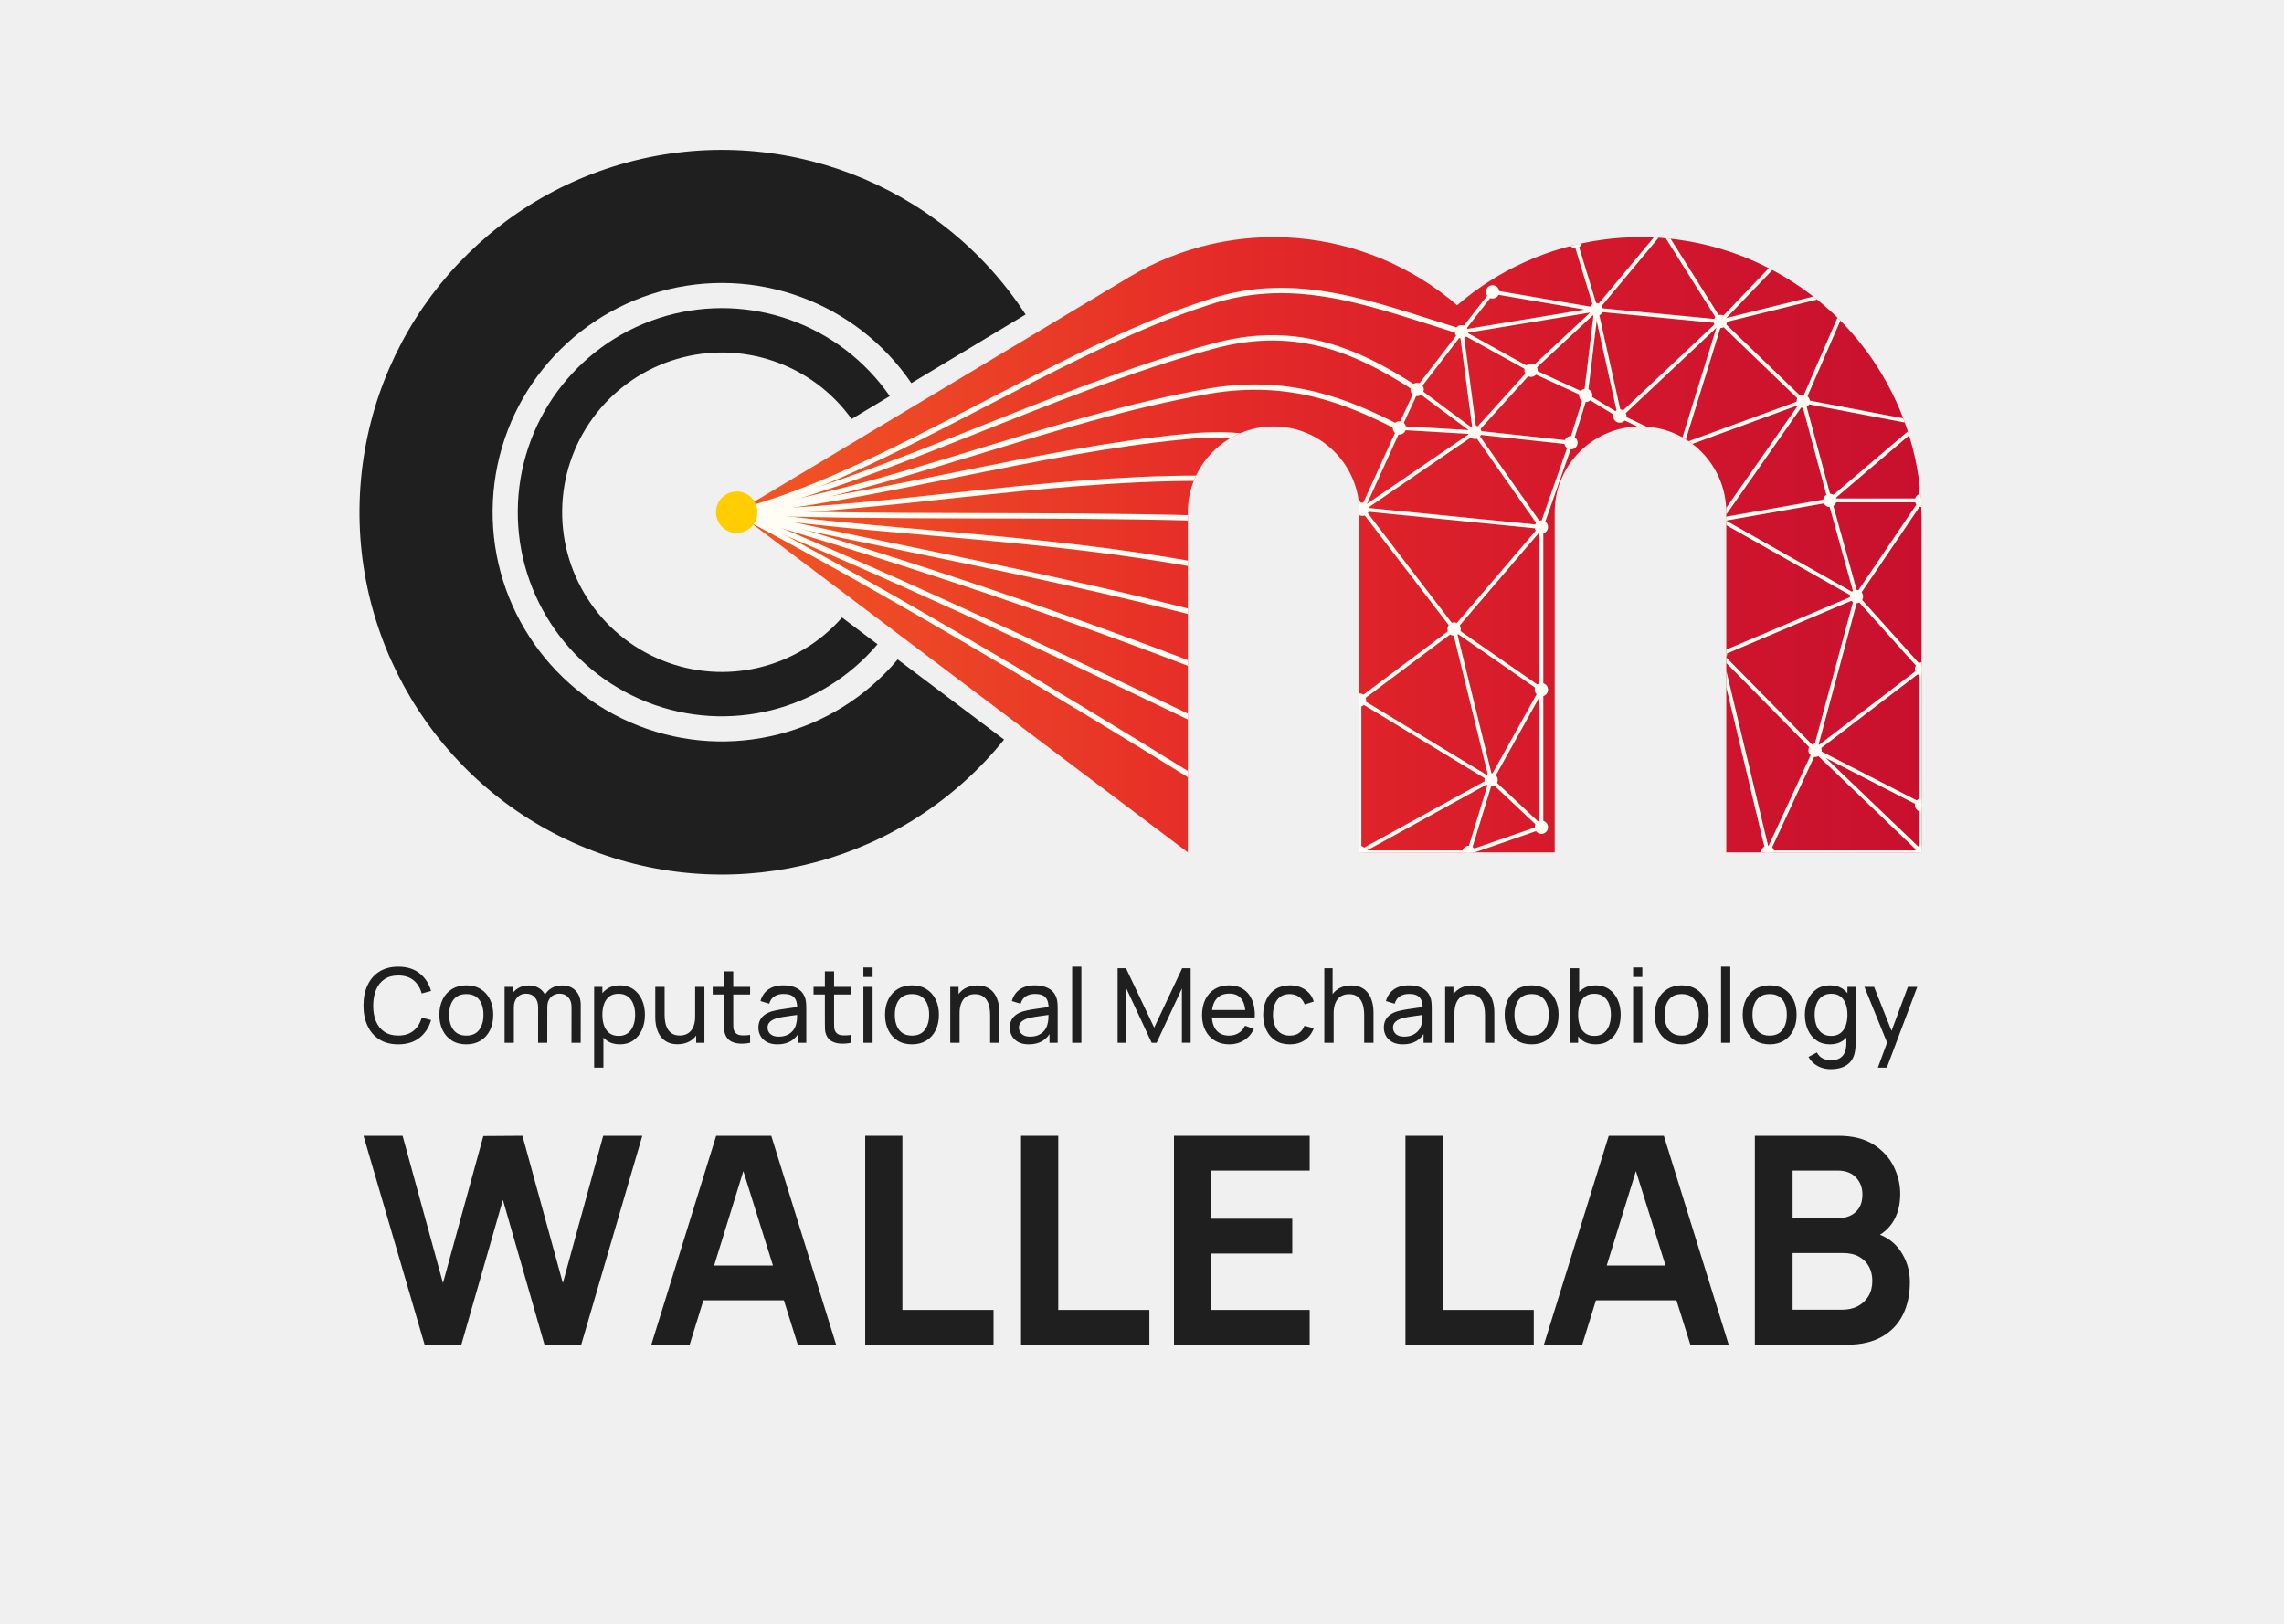
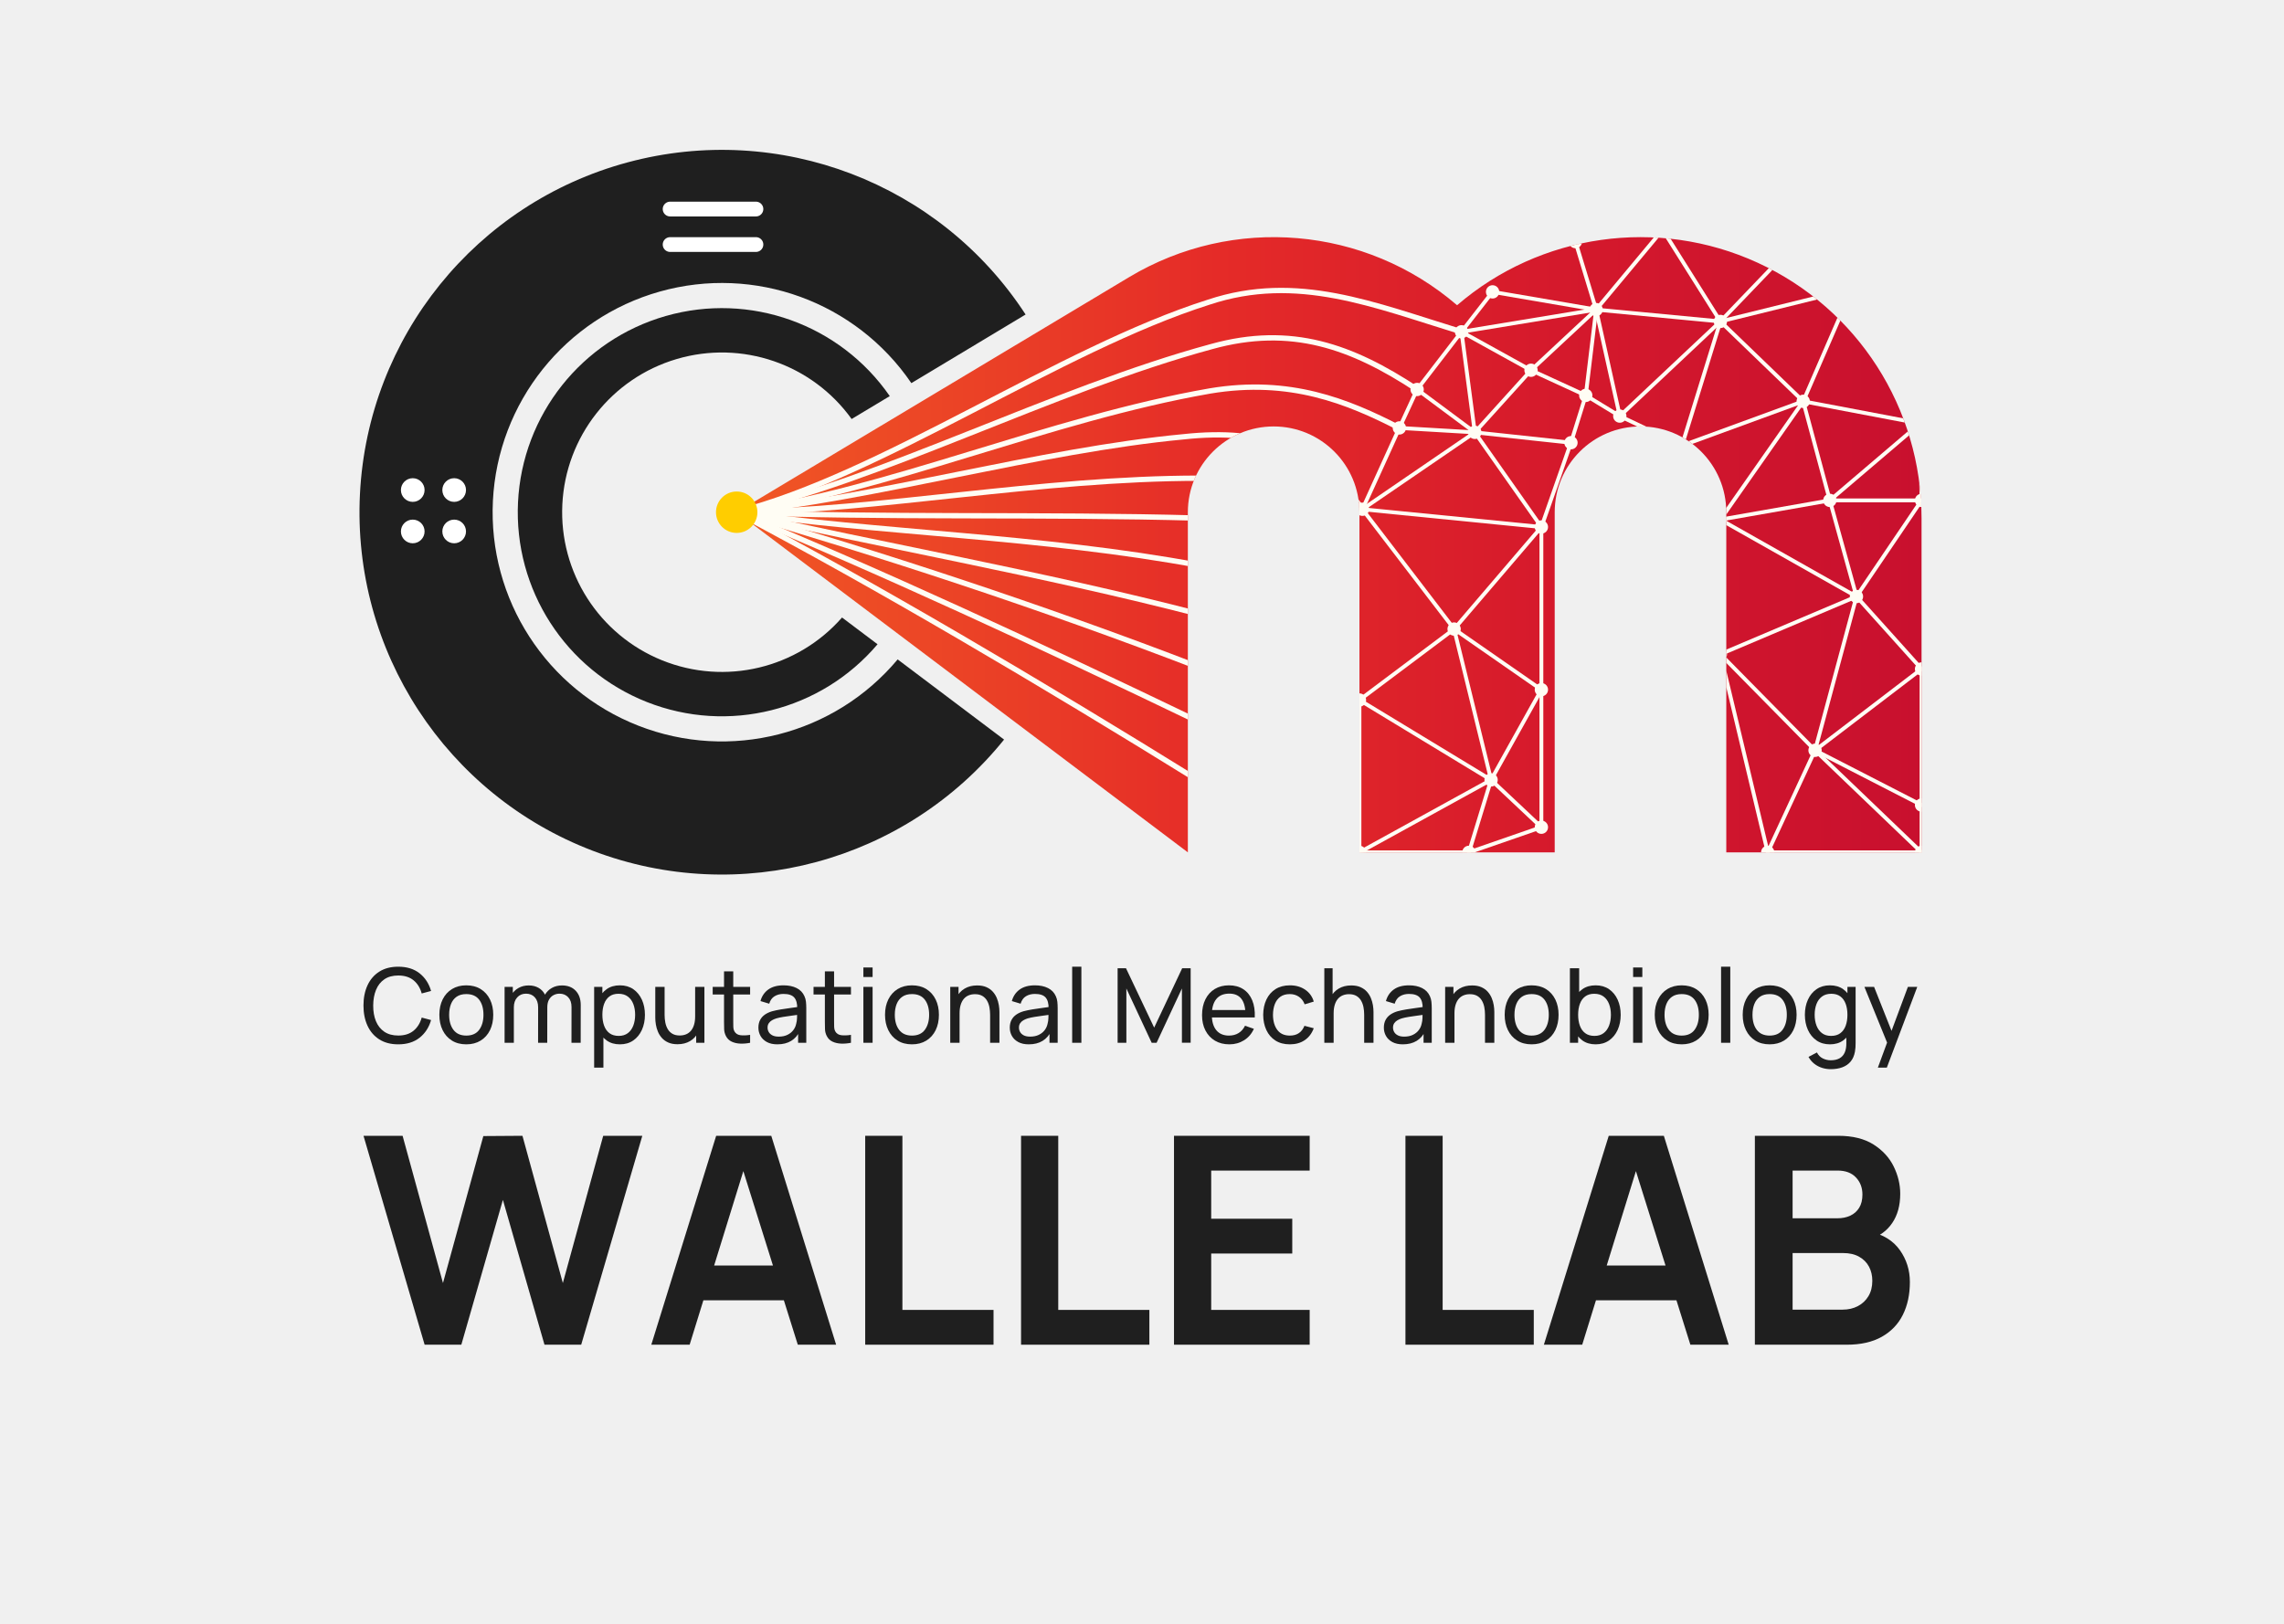
<svg xmlns="http://www.w3.org/2000/svg" width="900" height="640" viewBox="0 130 900 640">
  <svg x="130" y="95" width="640" height="391" viewBox="0 0 1098 670">
    <g transform="translate(0 0) scale(1) translate(-70 -295)">
      <defs>
        <linearGradient id="charcoal" x1="130" y1="470" x2="510" y2="900" gradientUnits="userSpaceOnUse">
          <stop stop-color="#1f1f1f" />
          <stop offset="1" stop-color="#1f1f1f" />
        </linearGradient>
        <linearGradient id="colour" x1="326" y1="705" x2="1146" y2="705" gradientUnits="userSpaceOnUse">
          <stop stop-color="#f15a24" />
          <stop offset=".42" stop-color="#e52b28" />
          <stop offset=".7" stop-color="#d5192c" />
          <stop offset="1" stop-color="#c8102e" />
        </linearGradient>
        <clipPath id="m-clip">
          <path d="M345 701 L610.347 542.016 A190 190 0 0 1 832 561.042 A190 190 0 0 1 1146 705 L1146 931 L1014 931 L1014 701 A58 58 0 0 0 898 701 L898 931 L766 931 L766 701 A58 58 0 0 0 650 701 L650 931 L345 701 Z" />
        </clipPath>
      </defs>
      <g id="charcoal-symbol" fill="#1f1f1f">
        <path d="M540.311 567.312 A245 245 0 1 0 525.758 854.741 L453.821 800.532 A155 155 0 1 1 463.086 613.714 Z" />
        <path d="M448.488 622.485 A138 138 0 1 0 440.224 790.286 L416.213 772.193 A108 108 0 1 1 422.705 637.977 Z" />
+       </g>
+       <g id="scanner-controls">
+         <path d="M300 496h58 M300 520h58" fill="none" stroke="white" stroke-width="10" stroke-linecap="round" />
+         <circle cx="126" cy="686" r="8" fill="white" />
+         <circle cx="126" cy="714" r="8" fill="white" />
+         <circle cx="154" cy="686" r="8" fill="white" />
+         <circle cx="154" cy="714" r="8" fill="white" />
      </g>
      <path id="colour-symbol" d="M345 701 L610.347 542.016 A190 190 0 0 1 832 561.042 A190 190 0 0 1 1146 705 L1146 931 L1014 931 L1014 701 A58 58 0 0 0 898 701 L898 931 L766 931 L766 701 A58 58 0 0 0 650 701 L650 931 L345 701 Z" fill="url(#colour)" />
      <g clip-path="url(#m-clip)" stroke="#fffdf4" stroke-linecap="round" stroke-linejoin="round">
        <g id="radiating-curves" stroke-width="3.6" fill="none">
          <path d="M345 701 C443 676 563 591 664 559 C724 539 776 561 835 579" />
          <path d="M345 701 C439 681 559 618 666 589 C720 574 761 589 805 618" />
          <path d="M345 701 C446 687 556 638 665 619 C719 610 758 626 793 644" />
          <path d="M345 701 C436 692 551 659 647 650 C702 644 739 658 768 699" />
          <path d="M345 701 C441 700 550 678 658 678" />
          <path d="M345 701 C443 705 551 702 658 705" />
          <path d="M345 701 C439 715 551 717 658 737" />
          <path d="M345 701 C440 723 550 742 658 770" />
          <path d="M345 701 C441 729 549 764 658 806" />
          <path d="M345 701 C440 740 550 791 658 843" />
          <path d="M345 701 C438 750 550 816 658 883" />
        </g>
        <g id="triangular-mesh" stroke-width="2.6" fill="none">
          <path d="M835 579 L805 618" />
          <path d="M835 579 L844 647" />
          <path d="M835 579 L882 605" />
          <path d="M835 579 L926 564" />
          <path d="M835 579 L856 552" />
          <path d="M805 618 L793 644" />
          <path d="M805 618 L844 647" />
          <path d="M793 644 L768 699" />
          <path d="M793 644 L844 647" />
          <path d="M768 699 L844 647" />
          <path d="M768 699 L830 780" />
          <path d="M768 699 L889 711" />
          <path d="M830 780 L889 711" />
          <path d="M830 780 L766 828" />
          <path d="M830 780 L855 882" />
          <path d="M830 780 L889 821" />
          <path d="M766 828 L855 882" />
          <path d="M766 828 L766 931" />
          <path d="M855 882 L766 931" />
          <path d="M855 882 L840 931" />
          <path d="M855 882 L889 914" />
          <path d="M855 882 L889 821" />
          <path d="M766 931 L840 931" />
          <path d="M840 931 L889 914" />
          <path d="M889 914 L889 821" />
          <path d="M889 821 L889 711" />
          <path d="M889 711 L844 647" />
          <path d="M844 647 L882 605" />
          <path d="M844 647 L909 654" />
          <path d="M882 605 L926 564" />
          <path d="M882 605 L919 622" />
          <path d="M919 622 L926 564" />
          <path d="M919 622 L942 636" />
          <path d="M919 622 L909 654" />
          <path d="M942 636 L926 564" />
          <path d="M942 636 L1010 572" />
          <path d="M942 636 L984 656" />
          <path d="M909 654 L889 711" />
          <path d="M926 564 L856 552" />
          <path d="M926 564 L912 518" />
          <path d="M926 564 L971 510" />
          <path d="M926 564 L1010 572" />
          <path d="M971 510 L1010 572" />
          <path d="M971 510 L1057 523" />
          <path d="M1010 572 L1057 523" />
          <path d="M1010 572 L1099 550" />
          <path d="M1010 572 L1066 626" />
          <path d="M1010 572 L984 656" />
          <path d="M1099 550 L1066 626" />
          <path d="M1066 626 L1145 641" />
          <path d="M1066 626 L1084 693" />
          <path d="M1066 626 L1010 706" />
          <path d="M1066 626 L984 656" />
          <path d="M1145 641 L1084 693" />
          <path d="M1145 641 L1146 693" />
          <path d="M1084 693 L1146 693" />
          <path d="M1084 693 L1010 706" />
          <path d="M1084 693 L1102 758" />
          <path d="M1010 706 L1102 758" />
          <path d="M1102 758 L1146 693" />
          <path d="M1102 758 L1010 797" />
          <path d="M1102 758 L1146 807" />
          <path d="M1102 758 L1074 862" />
          <path d="M1010 797 L1074 862" />
          <path d="M1010 797 L1042 931" />
          <path d="M1146 807 L1074 862" />
          <path d="M1146 807 L1146 899" />
          <path d="M1074 862 L1146 899" />
          <path d="M1074 862 L1042 931" />
          <path d="M1074 862 L1146 931" />
          <path d="M1146 899 L1146 931" />
          <path d="M1042 931 L1146 931" />
          <circle cx="766" cy="828" r="4.5" fill="#fffdf4" stroke="none" />
          <circle cx="766" cy="931" r="4.5" fill="#fffdf4" stroke="none" />
          <circle cx="768" cy="699" r="4.5" fill="#fffdf4" stroke="none" />
          <circle cx="793" cy="644" r="4.5" fill="#fffdf4" stroke="none" />
          <circle cx="805" cy="618" r="4.5" fill="#fffdf4" stroke="none" />
          <circle cx="830" cy="780" r="4.5" fill="#fffdf4" stroke="none" />
          <circle cx="835" cy="579" r="4.5" fill="#fffdf4" stroke="none" />
          <circle cx="840" cy="931" r="4.5" fill="#fffdf4" stroke="none" />
          <circle cx="844" cy="647" r="4.5" fill="#fffdf4" stroke="none" />
          <circle cx="855" cy="882" r="4.5" fill="#fffdf4" stroke="none" />
          <circle cx="856" cy="552" r="4.5" fill="#fffdf4" stroke="none" />
          <circle cx="882" cy="605" r="4.5" fill="#fffdf4" stroke="none" />
          <circle cx="889" cy="711" r="4.5" fill="#fffdf4" stroke="none" />
          <circle cx="889" cy="821" r="4.5" fill="#fffdf4" stroke="none" />
          <circle cx="889" cy="914" r="4.5" fill="#fffdf4" stroke="none" />
          <circle cx="909" cy="654" r="4.5" fill="#fffdf4" stroke="none" />
          <circle cx="912" cy="518" r="4.5" fill="#fffdf4" stroke="none" />
          <circle cx="919" cy="622" r="4.5" fill="#fffdf4" stroke="none" />
          <circle cx="926" cy="564" r="4.5" fill="#fffdf4" stroke="none" />
          <circle cx="942" cy="636" r="4.5" fill="#fffdf4" stroke="none" />
          <circle cx="971" cy="510" r="4.5" fill="#fffdf4" stroke="none" />
          <circle cx="984" cy="656" r="4.5" fill="#fffdf4" stroke="none" />
          <circle cx="1010" cy="572" r="4.5" fill="#fffdf4" stroke="none" />
          <circle cx="1010" cy="706" r="4.5" fill="#fffdf4" stroke="none" />
          <circle cx="1010" cy="797" r="4.5" fill="#fffdf4" stroke="none" />
          <circle cx="1042" cy="931" r="4.5" fill="#fffdf4" stroke="none" />
          <circle cx="1057" cy="523" r="4.5" fill="#fffdf4" stroke="none" />
          <circle cx="1066" cy="626" r="4.5" fill="#fffdf4" stroke="none" />
          <circle cx="1074" cy="862" r="4.5" fill="#fffdf4" stroke="none" />
          <circle cx="1084" cy="693" r="4.5" fill="#fffdf4" stroke="none" />
          <circle cx="1099" cy="550" r="4.5" fill="#fffdf4" stroke="none" />
          <circle cx="1102" cy="758" r="4.5" fill="#fffdf4" stroke="none" />
          <circle cx="1145" cy="641" r="4.5" fill="#fffdf4" stroke="none" />
          <circle cx="1146" cy="693" r="4.5" fill="#fffdf4" stroke="none" />
          <circle cx="1146" cy="807" r="4.5" fill="#fffdf4" stroke="none" />
          <circle cx="1146" cy="899" r="4.5" fill="#fffdf4" stroke="none" />
          <circle cx="1146" cy="931" r="4.5" fill="#fffdf4" stroke="none" />
        </g>
        <g id="mesh-nodes" fill="#fffdf4" stroke="none">















</g>
      </g>
      <circle id="focus" cx="345" cy="701" r="14" fill="#FFCD00" />
    </g>
  </svg>
  <g fill="#1f1f1f">
    <path transform="translate(142 541) scale(0.02039867 -0.02039867)" d="M732 -30Q516.5 -30 366.5 65.0Q216.5 160 138.25 329.0Q60 498 60 720Q60 942 138.25 1111.0Q216.5 1280 366.5 1375.0Q516.5 1470 732 1470Q982 1470 1143.25 1342.75Q1304.5 1215.5 1366 1001L1185 953Q1141 1114 1027.75 1207.0Q914.5 1300 732 1300Q571 1300 464.0 1227.0Q357 1154 303.0 1023.25Q249 892.5 248 720Q247 547.5 301.0 417.0Q355 286.5 463.0 213.25Q571 140 732 140Q914.5 140 1027.75 233.5Q1141 327 1185 487L1366 439Q1304.5 224.5 1143.25 97.25Q982 -30 732 -30Z" />
    <path transform="translate(171.4965 541) scale(0.02039867 -0.02039867)" d="M600 -30Q438.5 -30 322.0 43.0Q205.5 116 142.75 244.75Q80 373.5 80 541Q80 710.5 144.0 838.75Q208 967 324.75 1038.5Q441.5 1110 600 1110Q762 1110 878.75 1037.25Q995.5 964.5 1058.25 836.25Q1121 708 1121 541Q1121 371.5 1057.75 243.0Q994.5 114.5 877.5 42.25Q760.5 -30 600 -30ZM600 139Q767.5 139 849.75 251.0Q932 363 932 541Q932 723.5 849.0 832.25Q766 941 600 941Q487 941 413.75 890.0Q340.5 839 304.75 749.0Q269 659 269 541Q269 358.5 353.0 248.75Q437 139 600 139Z" />
    <path transform="translate(195.9953 541) scale(0.02039867 -0.02039867)" d="M1431 0 1432 691Q1432 812 1367.25 880.5Q1302.5 949 1200 949Q1139.5 949 1085.75 921.25Q1032 893.5 998.0 835.25Q964 777 964 686L870 724Q867.5 839 917.0 925.5Q966.5 1012 1052.75 1060.0Q1139 1108 1247 1108Q1416 1108 1513.0 1005.25Q1610 902.5 1610 730L1609 0ZM139 0V1080H298V791H318V0ZM786 0 787 684Q787 807.5 723.0 878.25Q659 949 553 949Q447.5 949 382.75 876.75Q318 804.5 318 686L224 742Q224 847 274.0 929.75Q324 1012.5 410.0 1060.25Q496 1108 605 1108Q714 1108 794.75 1061.75Q875.5 1015.5 919.75 930.0Q964 844.5 964 727L963 0Z" />
    <path transform="translate(231.285 541) scale(0.02039867 -0.02039867)" d="M636 -30Q484 -30 380.0 45.5Q276 121 222.5 250.25Q169 379.5 169 541Q169 704 222.5 832.75Q276 961.5 380.25 1035.75Q484.5 1110 637 1110Q787 1110 895.25 1035.25Q1003.5 960.5 1061.75 831.75Q1120 703 1120 541Q1120 379 1061.75 249.75Q1003.5 120.5 895.25 45.25Q787 -30 636 -30ZM139 -480V1080H298V285H318V-480ZM614 133Q720.5 133 790.75 187.0Q861 241 896.0 333.5Q931 426 931 541Q931 655 896.25 747.0Q861.5 839 790.25 893.0Q719 947 609 947Q503.5 947 434.5 895.5Q365.5 844 331.75 752.25Q298 660.5 298 541Q298 422.5 331.5 330.25Q365 238 435.0 185.5Q505 133 614 133Z" />
    <path transform="translate(255.7634 541) scale(0.02039867 -0.02039867)" d="M550 -28Q445.5 -28 371.25 5.0Q297 38 248.0 92.75Q199 147.5 171.0 214.75Q143 282 131.5 351.75Q120 421.5 120 483V1080H300V539Q300 463 313.75 391.75Q327.5 320.5 361.0 263.75Q394.5 207 451.0 174.0Q507.5 141 593 141Q660 141 714.75 163.75Q769.5 186.5 808.5 232.25Q847.5 278 868.75 347.75Q890 417.5 890 511L1007 475Q1007 318.5 950.5 205.75Q894 93 791.5 32.5Q689 -28 550 -28ZM910 0V289H890V1080H1069V0Z" />
    <path transform="translate(280.4254 541) scale(0.02039867 -0.02039867)" d="M743 0Q646.5 -19.5 553.25 -16.0Q460 -12.5 386.75 22.0Q313.5 56.5 276 130Q244 193.5 241.5 259.0Q239 324.5 239 408V1380H417V416Q417 349.5 418.5 302.75Q420 256 439 222Q475 157.5 553.5 146.75Q632 136 743 153ZM20 933V1080H743V933Z" />
    <path transform="translate(297.2135 541) scale(0.02039867 -0.02039867)" d="M447 -30Q326 -30 244.25 14.25Q162.5 58.5 121.25 131.75Q80 205 80 292Q80 377 112.25 439.25Q144.5 501.5 203.75 543.25Q263 585 345 609Q422 629.5 517.25 645.25Q612.5 661 710.5 673.75Q808.5 686.5 894 699L830 662Q832.5 805.5 772.25 874.75Q712 944 564 944Q466 944 392.25 899.25Q318.5 854.5 289 755L120 806Q158.5 948 270.75 1029.0Q383 1110 566 1110Q712.5 1110 818.0 1057.5Q923.5 1005 970 899Q993 849 999.0 790.5Q1005 732 1005 668V0H847V259L884 235Q823 103.5 713.25 36.75Q603.5 -30 447 -30ZM474 119Q570 119 640.5 153.25Q711 187.5 754.0 244.25Q797 301 810 368Q824.5 418 826.25 479.25Q828 540.5 828 574L890 547Q803 534.5 718.75 523.5Q634.5 512.5 559.5 500.25Q484.5 488 425 471Q380.5 457 342.25 434.75Q304 412.5 280.5 378.0Q257 343.5 257 293Q257 248.5 279.25 208.75Q301.5 169 349.25 144.0Q397 119 474 119Z" />
    <path transform="translate(320.162 541) scale(0.02039867 -0.02039867)" d="M743 0Q646.5 -19.5 553.25 -16.0Q460 -12.5 386.75 22.0Q313.5 56.5 276 130Q244 193.5 241.5 259.0Q239 324.5 239 408V1380H417V416Q417 349.5 418.5 302.75Q420 256 439 222Q475 157.5 553.5 146.75Q632 136 743 153ZM20 933V1080H743V933Z" />
    <path transform="translate(336.9501 541) scale(0.02039867 -0.02039867)" d="M160 1271V1455H338V1271ZM160 0V1080H338V0Z" />
    <path transform="translate(347.1086 541) scale(0.02039867 -0.02039867)" d="M600 -30Q438.5 -30 322.0 43.0Q205.5 116 142.75 244.75Q80 373.5 80 541Q80 710.5 144.0 838.75Q208 967 324.75 1038.5Q441.5 1110 600 1110Q762 1110 878.75 1037.25Q995.5 964.5 1058.25 836.25Q1121 708 1121 541Q1121 371.5 1057.75 243.0Q994.5 114.5 877.5 42.25Q760.5 -30 600 -30ZM600 139Q767.5 139 849.75 251.0Q932 363 932 541Q932 723.5 849.0 832.25Q766 941 600 941Q487 941 413.75 890.0Q340.5 839 304.75 749.0Q269 659 269 541Q269 358.5 353.0 248.75Q437 139 600 139Z" />
    <path transform="translate(371.6074 541) scale(0.02039867 -0.02039867)" d="M909 0V541Q909 617.5 895.25 688.5Q881.5 759.5 848.0 816.25Q814.5 873 758.0 906.0Q701.5 939 616 939Q549 939 494.25 916.25Q439.5 893.5 400.5 847.75Q361.5 802 340.25 732.5Q319 663 319 569L202 605Q202 761.5 258.5 874.25Q315 987 417.5 1047.5Q520 1108 659 1108Q763.5 1108 837.75 1075.0Q912 1042 961.0 987.25Q1010 932.5 1038.0 865.25Q1066 798 1077.5 728.25Q1089 658.5 1089 597V0ZM139 0V1080H299V791H319V0Z" />
    <path transform="translate(396.2694 541) scale(0.02039867 -0.02039867)" d="M447 -30Q326 -30 244.25 14.25Q162.5 58.5 121.25 131.75Q80 205 80 292Q80 377 112.25 439.25Q144.5 501.5 203.75 543.25Q263 585 345 609Q422 629.5 517.25 645.25Q612.5 661 710.5 673.75Q808.5 686.5 894 699L830 662Q832.5 805.5 772.25 874.75Q712 944 564 944Q466 944 392.25 899.25Q318.5 854.5 289 755L120 806Q158.5 948 270.75 1029.0Q383 1110 566 1110Q712.5 1110 818.0 1057.5Q923.5 1005 970 899Q993 849 999.0 790.5Q1005 732 1005 668V0H847V259L884 235Q823 103.5 713.25 36.75Q603.5 -30 447 -30ZM474 119Q570 119 640.5 153.25Q711 187.5 754.0 244.25Q797 301 810 368Q824.5 418 826.25 479.25Q828 540.5 828 574L890 547Q803 534.5 718.75 523.5Q634.5 512.5 559.5 500.25Q484.5 488 425 471Q380.5 457 342.25 434.75Q304 412.5 280.5 378.0Q257 343.5 257 293Q257 248.5 279.25 208.75Q301.5 169 349.25 144.0Q397 119 474 119Z" />
    <path transform="translate(419.2179 541) scale(0.02039867 -0.02039867)" d="M160 0V1470H338V0Z" />
    <path transform="translate(437.536 541) scale(0.02039867 -0.02039867)" d="M140 0V1440H302L846 293L1387 1440H1551V1H1382V1049L893 0H798L309 1049V0Z" />
    <path transform="translate(472.0301 541) scale(0.02039867 -0.02039867)" d="M608 -30Q448.5 -30 330.0 40.25Q211.5 110.5 145.75 237.25Q80 364 80 533Q80 710 144.75 839.5Q209.5 969 326.25 1039.5Q443 1110 600 1110Q762.5 1110 877.0 1035.0Q991.5 960 1049.25 821.0Q1107 682 1098.5 490H919V554Q916 753 838.0 851.5Q760 950 606 950Q440.5 950 354.75 844.0Q269 738 269 540Q269 349 354.75 244.0Q440.5 139 600 139Q707 139 786.0 188.0Q865 237 910 329L1081 270Q1017.5 127 891.25 48.5Q765 -30 608 -30ZM209 490V633H1007V490Z" />
    <path transform="translate(496.1209 541) scale(0.02039867 -0.02039867)" d="M595 -30Q430.5 -30 316.0 43.5Q201.5 117 141.5 245.75Q81.5 374.5 80 540Q81.5 708.5 143.0 837.0Q204.5 965.5 319.5 1037.75Q434.5 1110 597 1110Q767.5 1110 891.0 1026.0Q1014.5 942 1057 796L881 743Q846.5 837 770.0 889.0Q693.5 941 595 941Q484 941 412.0 889.5Q340 838 305.0 747.5Q270 657 269 540Q270.5 359.5 352.25 249.25Q434 139 595 139Q700.5 139 770.5 187.5Q840.5 236 877 328L1057 281Q1000.5 130 881.5 50.0Q762.5 -30 595 -30Z" />
    <path transform="translate(519.0082 541) scale(0.02039867 -0.02039867)" d="M909 0V541Q909 617.5 895.25 688.5Q881.5 759.5 848.0 816.25Q814.5 873 758.0 906.0Q701.5 939 616 939Q549 939 494.25 916.25Q439.5 893.5 400.5 847.75Q361.5 802 340.25 732.5Q319 663 319 569L202 605Q202 761.5 258.5 874.25Q315 987 417.5 1047.5Q520 1108 659 1108Q763.5 1108 837.75 1075.0Q912 1042 961.0 987.25Q1010 932.5 1038.0 865.25Q1066 798 1077.5 728.25Q1089 658.5 1089 597V0ZM139 0V1440H299V645H319V0Z" />
    <path transform="translate(543.6702 541) scale(0.02039867 -0.02039867)" d="M447 -30Q326 -30 244.25 14.25Q162.5 58.5 121.25 131.75Q80 205 80 292Q80 377 112.25 439.25Q144.5 501.5 203.75 543.25Q263 585 345 609Q422 629.5 517.25 645.25Q612.5 661 710.5 673.75Q808.5 686.5 894 699L830 662Q832.5 805.5 772.25 874.75Q712 944 564 944Q466 944 392.25 899.25Q318.5 854.5 289 755L120 806Q158.5 948 270.75 1029.0Q383 1110 566 1110Q712.5 1110 818.0 1057.5Q923.5 1005 970 899Q993 849 999.0 790.5Q1005 732 1005 668V0H847V259L884 235Q823 103.5 713.25 36.75Q603.5 -30 447 -30ZM474 119Q570 119 640.5 153.25Q711 187.5 754.0 244.25Q797 301 810 368Q824.5 418 826.25 479.25Q828 540.5 828 574L890 547Q803 534.5 718.75 523.5Q634.5 512.5 559.5 500.25Q484.5 488 425 471Q380.5 457 342.25 434.75Q304 412.5 280.5 378.0Q257 343.5 257 293Q257 248.5 279.25 208.75Q301.5 169 349.25 144.0Q397 119 474 119Z" />
    <path transform="translate(566.6187 541) scale(0.02039867 -0.02039867)" d="M909 0V541Q909 617.5 895.25 688.5Q881.5 759.5 848.0 816.25Q814.5 873 758.0 906.0Q701.5 939 616 939Q549 939 494.25 916.25Q439.5 893.5 400.5 847.75Q361.5 802 340.25 732.5Q319 663 319 569L202 605Q202 761.5 258.5 874.25Q315 987 417.5 1047.5Q520 1108 659 1108Q763.5 1108 837.75 1075.0Q912 1042 961.0 987.25Q1010 932.5 1038.0 865.25Q1066 798 1077.5 728.25Q1089 658.5 1089 597V0ZM139 0V1080H299V791H319V0Z" />
    <path transform="translate(591.2807 541) scale(0.02039867 -0.02039867)" d="M600 -30Q438.5 -30 322.0 43.0Q205.5 116 142.75 244.75Q80 373.5 80 541Q80 710.5 144.0 838.75Q208 967 324.75 1038.5Q441.5 1110 600 1110Q762 1110 878.75 1037.25Q995.5 964.5 1058.25 836.25Q1121 708 1121 541Q1121 371.5 1057.75 243.0Q994.5 114.5 877.5 42.25Q760.5 -30 600 -30ZM600 139Q767.5 139 849.75 251.0Q932 363 932 541Q932 723.5 849.0 832.25Q766 941 600 941Q487 941 413.75 890.0Q340.5 839 304.75 749.0Q269 659 269 541Q269 358.5 353.0 248.75Q437 139 600 139Z" />
    <path transform="translate(615.7795 541) scale(0.02039867 -0.02039867)" d="M636 -30Q484 -30 380.0 45.5Q276 121 222.5 250.25Q169 379.5 169 541Q169 704 222.5 832.75Q276 961.5 380.25 1035.75Q484.5 1110 637 1110Q787 1110 895.25 1035.25Q1003.5 960.5 1061.75 831.75Q1120 703 1120 541Q1120 379 1061.75 249.75Q1003.5 120.5 895.25 45.25Q787 -30 636 -30ZM139 0V1440H318V795H298V0ZM614 133Q720.5 133 790.75 187.0Q861 241 896.0 333.5Q931 426 931 541Q931 655 896.25 747.0Q861.5 839 790.25 893.0Q719 947 609 947Q503.5 947 434.5 895.5Q365.5 844 331.75 752.25Q298 660.5 298 541Q298 422.5 331.5 330.25Q365 238 435.0 185.5Q505 133 614 133Z" />
    <path transform="translate(640.2579 541) scale(0.02039867 -0.02039867)" d="M160 1271V1455H338V1271ZM160 0V1080H338V0Z" />
    <path transform="translate(650.4165 541) scale(0.02039867 -0.02039867)" d="M600 -30Q438.5 -30 322.0 43.0Q205.5 116 142.75 244.75Q80 373.5 80 541Q80 710.5 144.0 838.75Q208 967 324.75 1038.5Q441.5 1110 600 1110Q762 1110 878.75 1037.25Q995.5 964.5 1058.25 836.25Q1121 708 1121 541Q1121 371.5 1057.75 243.0Q994.5 114.5 877.5 42.25Q760.5 -30 600 -30ZM600 139Q767.5 139 849.75 251.0Q932 363 932 541Q932 723.5 849.0 832.25Q766 941 600 941Q487 941 413.75 890.0Q340.5 839 304.75 749.0Q269 659 269 541Q269 358.5 353.0 248.75Q437 139 600 139Z" />
    <path transform="translate(674.9153 541) scale(0.02039867 -0.02039867)" d="M160 0V1470H338V0Z" />
    <path transform="translate(685.0738 541) scale(0.02039867 -0.02039867)" d="M600 -30Q438.5 -30 322.0 43.0Q205.5 116 142.75 244.75Q80 373.5 80 541Q80 710.5 144.0 838.75Q208 967 324.75 1038.5Q441.5 1110 600 1110Q762 1110 878.75 1037.25Q995.5 964.5 1058.25 836.25Q1121 708 1121 541Q1121 371.5 1057.75 243.0Q994.5 114.5 877.5 42.25Q760.5 -30 600 -30ZM600 139Q767.5 139 849.75 251.0Q932 363 932 541Q932 723.5 849.0 832.25Q766 941 600 941Q487 941 413.75 890.0Q340.5 839 304.75 749.0Q269 659 269 541Q269 358.5 353.0 248.75Q437 139 600 139Z" />
    <path transform="translate(709.5726 541) scale(0.02039867 -0.02039867)" d="M577 -510Q492 -510 411.0 -484.25Q330 -458.5 262.5 -406.0Q195 -353.5 150 -273L313 -187Q353 -266.5 426.25 -302.25Q499.5 -338 578 -338Q681 -338 748.75 -300.5Q816.5 -263 849.25 -189.0Q882 -115 881 -5V290H902V1080H1060V-7Q1060 -51.5 1057.25 -92.25Q1054.5 -133 1047 -173Q1026 -288 964.0 -362.5Q902 -437 804.0 -473.5Q706 -510 577 -510ZM564 -30Q413 -30 304.75 45.25Q196.5 120.5 138.25 249.75Q80 379 80 541Q80 703 138.25 831.75Q196.5 960.5 304.75 1035.25Q413 1110 563 1110Q715.5 1110 819.75 1035.75Q924 961.5 977.5 832.75Q1031 704 1031 541Q1031 379.5 977.5 250.25Q924 121 820.0 45.5Q716 -30 564 -30ZM586 133Q695 133 765.0 185.5Q835 238 868.5 330.25Q902 422.5 902 541Q902 660.5 868.25 752.25Q834.5 844 765.5 895.5Q696.5 947 591 947Q481 947 409.5 893.0Q338 839 303.5 747.0Q269 655 269 541Q269 426 304.0 333.5Q339 241 409.25 187.0Q479.5 133 586 133Z" />
    <path transform="translate(734.051 541) scale(0.02039867 -0.02039867)" d="M290 -480 499 88 502 -80 30 1080H217L587 147H523L870 1080H1051L463 -480Z" />
  </g>
  <g fill="#1f1f1f">
    <path transform="translate(142 660) scale(0.05718011 -0.05718011)" d="M442.833 0 21.666 1440H291.004L569.335 425.173L847.5 1438.167L1117.004 1440L1395.335 425.173L1673.5 1440H1943.004L1521.837 0H1268.833L982.252 998.16L695.837 0Z" />
    <path transform="translate(254.3589 660) scale(0.05718011 -0.05718011)" d="M40 0 486.998 1440H866.671L1313.67 0H1049.499L647.668 1280.997H700.335L304.171 0ZM298.668 306.165V545.669H1056.668V306.165Z" />
    <path transform="translate(331.7808 660) scale(0.05718011 -0.05718011)" d="M160 0V1440H416.337V239.837H1044.335V0Z" />
    <path transform="translate(393.1922 660) scale(0.05718011 -0.05718011)" d="M160 0V1440H416.337V239.837H1044.335V0Z" />
    <path transform="translate(454.6037 660) scale(0.05718011 -0.05718011)" d="M140 0V1440H1075.001V1200.163H396.337V868.336H955.001V628.499H396.337V239.837H1075.001V0Z" />
    <path transform="translate(544.6623 660) scale(0.05718011 -0.05718011)" d="M160 0V1440H416.337V239.837H1044.335V0Z" />
    <path transform="translate(606.0738 660) scale(0.05718011 -0.05718011)" d="M40 0 486.998 1440H866.671L1313.67 0H1049.499L647.668 1280.997H700.335L304.171 0ZM298.668 306.165V545.669H1056.668V306.165Z" />
    <path transform="translate(683.4956 660) scale(0.05718011 -0.05718011)" d="M140 0V1440H713.501Q863.335 1440 957.752 1379.916Q1052.169 1319.833 1096.918 1227.916Q1141.668 1135.999 1141.668 1040.166Q1141.668 919.749 1086.21 838.457Q1030.752 757.166 934.669 729.166L934.336 779Q1070.002 749.5 1139.085 652.125Q1208.168 554.75 1208.168 432.001Q1208.168 303.501 1159.96 206.459Q1111.752 109.417 1014.877 54.709Q918.002 0 773.501 0ZM400.004 241.67H744.501Q803.584 241.67 849.958 266.128Q896.332 290.586 922.832 335.044Q949.331 379.502 949.331 440.501Q949.331 495.084 926.373 538.125Q903.415 581.166 858.249 606.499Q813.083 631.831 747.834 631.831H400.004ZM400.004 871.502H709.834Q758.75 871.502 797.374 889.418Q835.999 907.334 858.581 943.542Q881.164 979.749 881.164 1035.165Q881.164 1105.664 836.457 1152.997Q791.75 1200.33 709.834 1200.33H400.004Z" />
  </g>
</svg>
